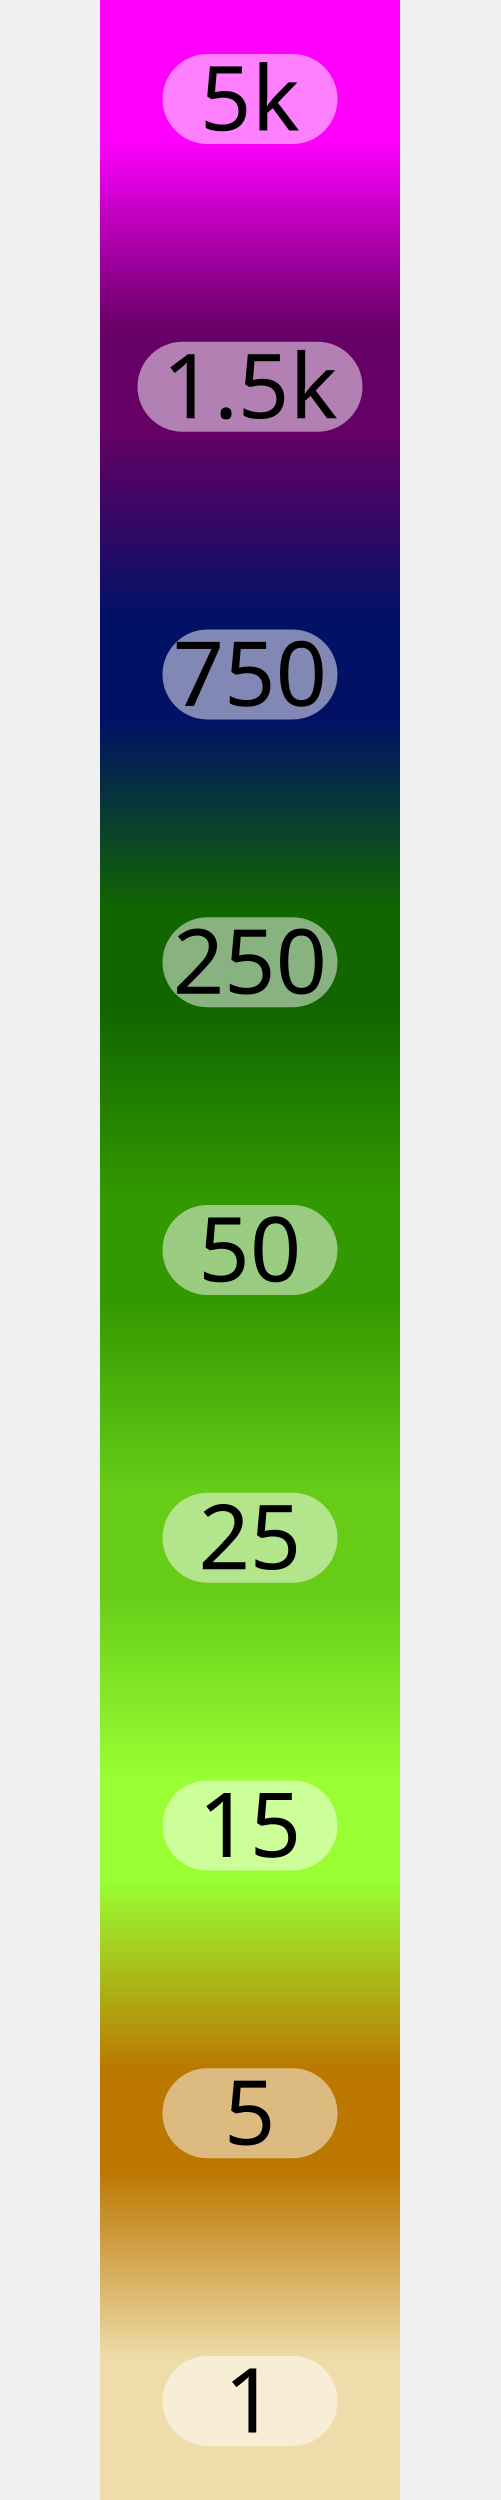
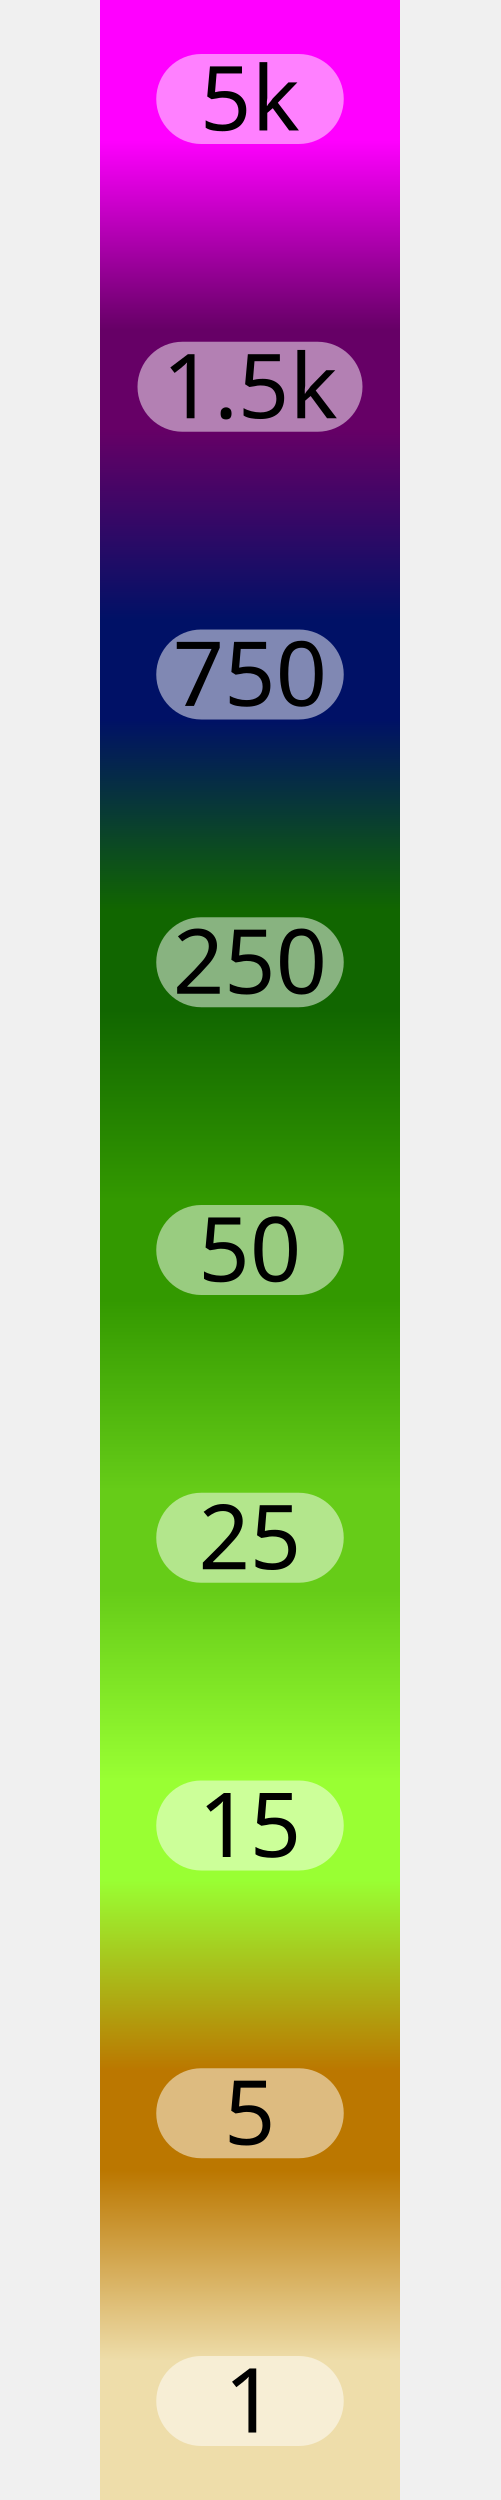
<svg xmlns="http://www.w3.org/2000/svg" width="60" height="300" viewBox="0 0 12 100">
  <defs>
    <linearGradient id="legend-gradient-7e305" x1="0" x2="0" y1="0" y2="1">
      <stop offset="1.98%" stop-color="#ff00ff" />
      <stop offset="5.94%" stop-color="#ff00ff" />
      <stop offset="5.94%" stop-color="#ff00ff" />
      <stop offset="13.49%" stop-color="#660066" />
      <stop offset="13.49%" stop-color="#660066" />
      <stop offset="17.45%" stop-color="#660066" />
      <stop offset="17.45%" stop-color="#660066" />
      <stop offset="25%" stop-color="#001166" />
      <stop offset="25%" stop-color="#001166" />
      <stop offset="28.96%" stop-color="#001166" />
      <stop offset="28.96%" stop-color="#001166" />
      <stop offset="36.51%" stop-color="#116600" />
      <stop offset="36.51%" stop-color="#116600" />
      <stop offset="40.47%" stop-color="#116600" />
      <stop offset="40.47%" stop-color="#116600" />
      <stop offset="48.02%" stop-color="#339900" />
      <stop offset="48.02%" stop-color="#339900" />
      <stop offset="51.98%" stop-color="#339900" />
      <stop offset="51.98%" stop-color="#339900" />
      <stop offset="59.53%" stop-color="#66cc18" />
      <stop offset="59.53%" stop-color="#66cc18" />
      <stop offset="63.49%" stop-color="#66cc18" />
      <stop offset="63.49%" stop-color="#66cc18" />
      <stop offset="71.04%" stop-color="#99ff33" />
      <stop offset="71.04%" stop-color="#99ff33" />
      <stop offset="75%" stop-color="#99ff33" />
      <stop offset="75%" stop-color="#99ff33" />
      <stop offset="82.55%" stop-color="#bb7700" />
      <stop offset="82.55%" stop-color="#bb7700" />
      <stop offset="86.51%" stop-color="#bb7700" />
      <stop offset="86.51%" stop-color="#bb7700" />
      <stop offset="94.06%" stop-color="#eeddaa" />
      <stop offset="94.06%" stop-color="#eeddaa" />
      <stop offset="98.02%" stop-color="#eeddaa" />
    </linearGradient>
  </defs>
  <rect x="0" y="0" width="12" height="100" fill="url(#legend-gradient-7e305)" />
-   <rect fill="white" fill-opacity="0.5" x="2.5" y="2.16" width="7" height="3.6" rx="1.8" ry="1.8" />
+   <rect fill="white" fill-opacity="0.5" x="2.25" y="2.16" width="7.5" height="3.6" rx="1.8" ry="1.8" />
  <text x="6" y="3.96" dy="0.35em" font-family="sans-serif" font-size="3.6" style="text-anchor: middle">5k</text>
  <rect fill="white" fill-opacity="0.5" x="1.5" y="13.67" width="9" height="3.6" rx="1.8" ry="1.8" />
  <text x="6" y="15.47" dy="0.35em" font-family="sans-serif" font-size="3.6" style="text-anchor: middle">1.5k</text>
-   <rect fill="white" fill-opacity="0.5" x="2.5" y="25.18" width="7" height="3.6" rx="1.8" ry="1.8" />
+   <rect fill="white" fill-opacity="0.5" x="2.25" y="25.18" width="7.5" height="3.6" rx="1.8" ry="1.8" />
  <text x="6" y="26.98" dy="0.35em" font-family="sans-serif" font-size="3.6" style="text-anchor: middle">750</text>
-   <rect fill="white" fill-opacity="0.5" x="2.5" y="36.69" width="7" height="3.6" rx="1.8" ry="1.8" />
+   <rect fill="white" fill-opacity="0.5" x="2.25" y="36.69" width="7.5" height="3.6" rx="1.8" ry="1.8" />
  <text x="6" y="38.49" dy="0.35em" font-family="sans-serif" font-size="3.6" style="text-anchor: middle">250</text>
-   <rect fill="white" fill-opacity="0.5" x="2.5" y="48.2" width="7" height="3.6" rx="1.8" ry="1.8" />
+   <rect fill="white" fill-opacity="0.5" x="2.25" y="48.2" width="7.5" height="3.6" rx="1.8" ry="1.8" />
  <text x="6" y="50" dy="0.35em" font-family="sans-serif" font-size="3.6" style="text-anchor: middle">50</text>
-   <rect fill="white" fill-opacity="0.5" x="2.5" y="59.71" width="7" height="3.6" rx="1.8" ry="1.8" />
+   <rect fill="white" fill-opacity="0.5" x="2.25" y="59.71" width="7.5" height="3.6" rx="1.8" ry="1.8" />
  <text x="6" y="61.51" dy="0.35em" font-family="sans-serif" font-size="3.6" style="text-anchor: middle">25</text>
-   <rect fill="white" fill-opacity="0.5" x="2.5" y="71.22" width="7" height="3.6" rx="1.8" ry="1.8" />
+   <rect fill="white" fill-opacity="0.5" x="2.25" y="71.22" width="7.5" height="3.6" rx="1.8" ry="1.8" />
  <text x="6" y="73.02" dy="0.35em" font-family="sans-serif" font-size="3.6" style="text-anchor: middle">15</text>
-   <rect fill="white" fill-opacity="0.5" x="2.5" y="82.73" width="7" height="3.6" rx="1.8" ry="1.8" />
+   <rect fill="white" fill-opacity="0.5" x="2.25" y="82.73" width="7.5" height="3.6" rx="1.8" ry="1.8" />
  <text x="6" y="84.53" dy="0.35em" font-family="sans-serif" font-size="3.6" style="text-anchor: middle">5</text>
-   <rect fill="white" fill-opacity="0.5" x="2.5" y="94.24" width="7" height="3.6" rx="1.8" ry="1.8" />
+   <rect fill="white" fill-opacity="0.5" x="2.25" y="94.24" width="7.5" height="3.6" rx="1.8" ry="1.8" />
  <text x="6" y="96.04" dy="0.35em" font-family="sans-serif" font-size="3.6" style="text-anchor: middle">1</text>
</svg>
